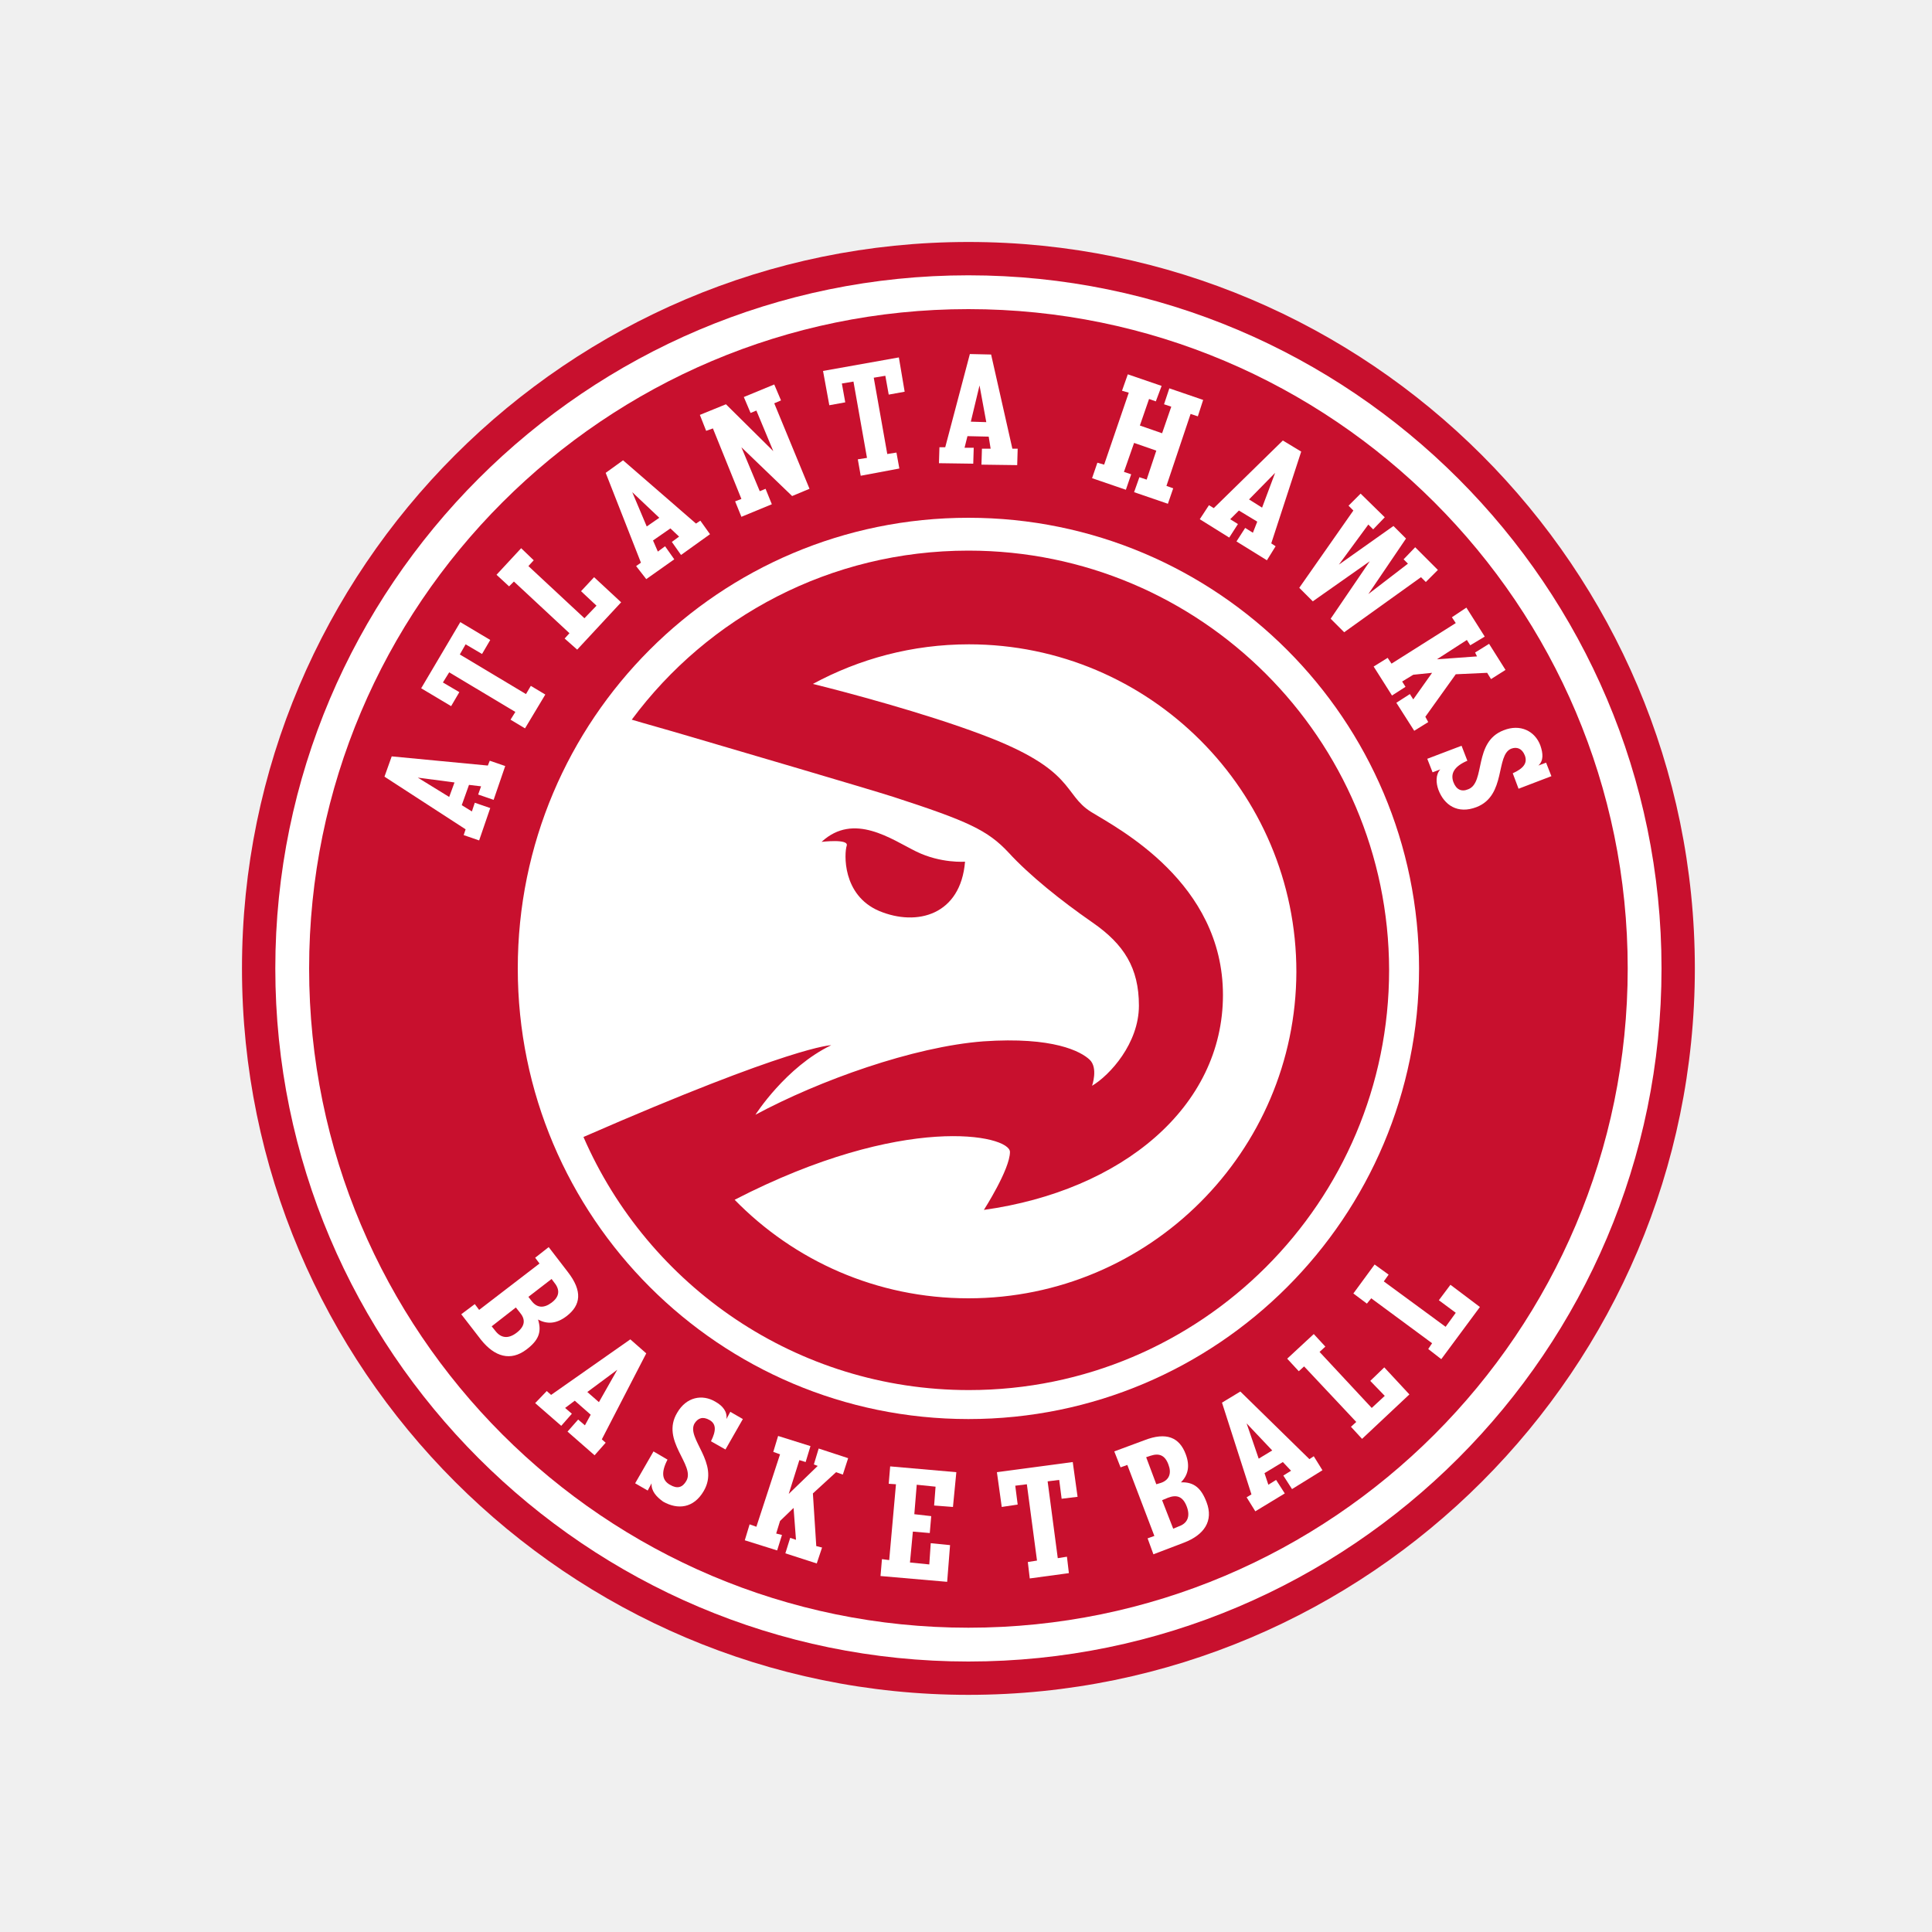
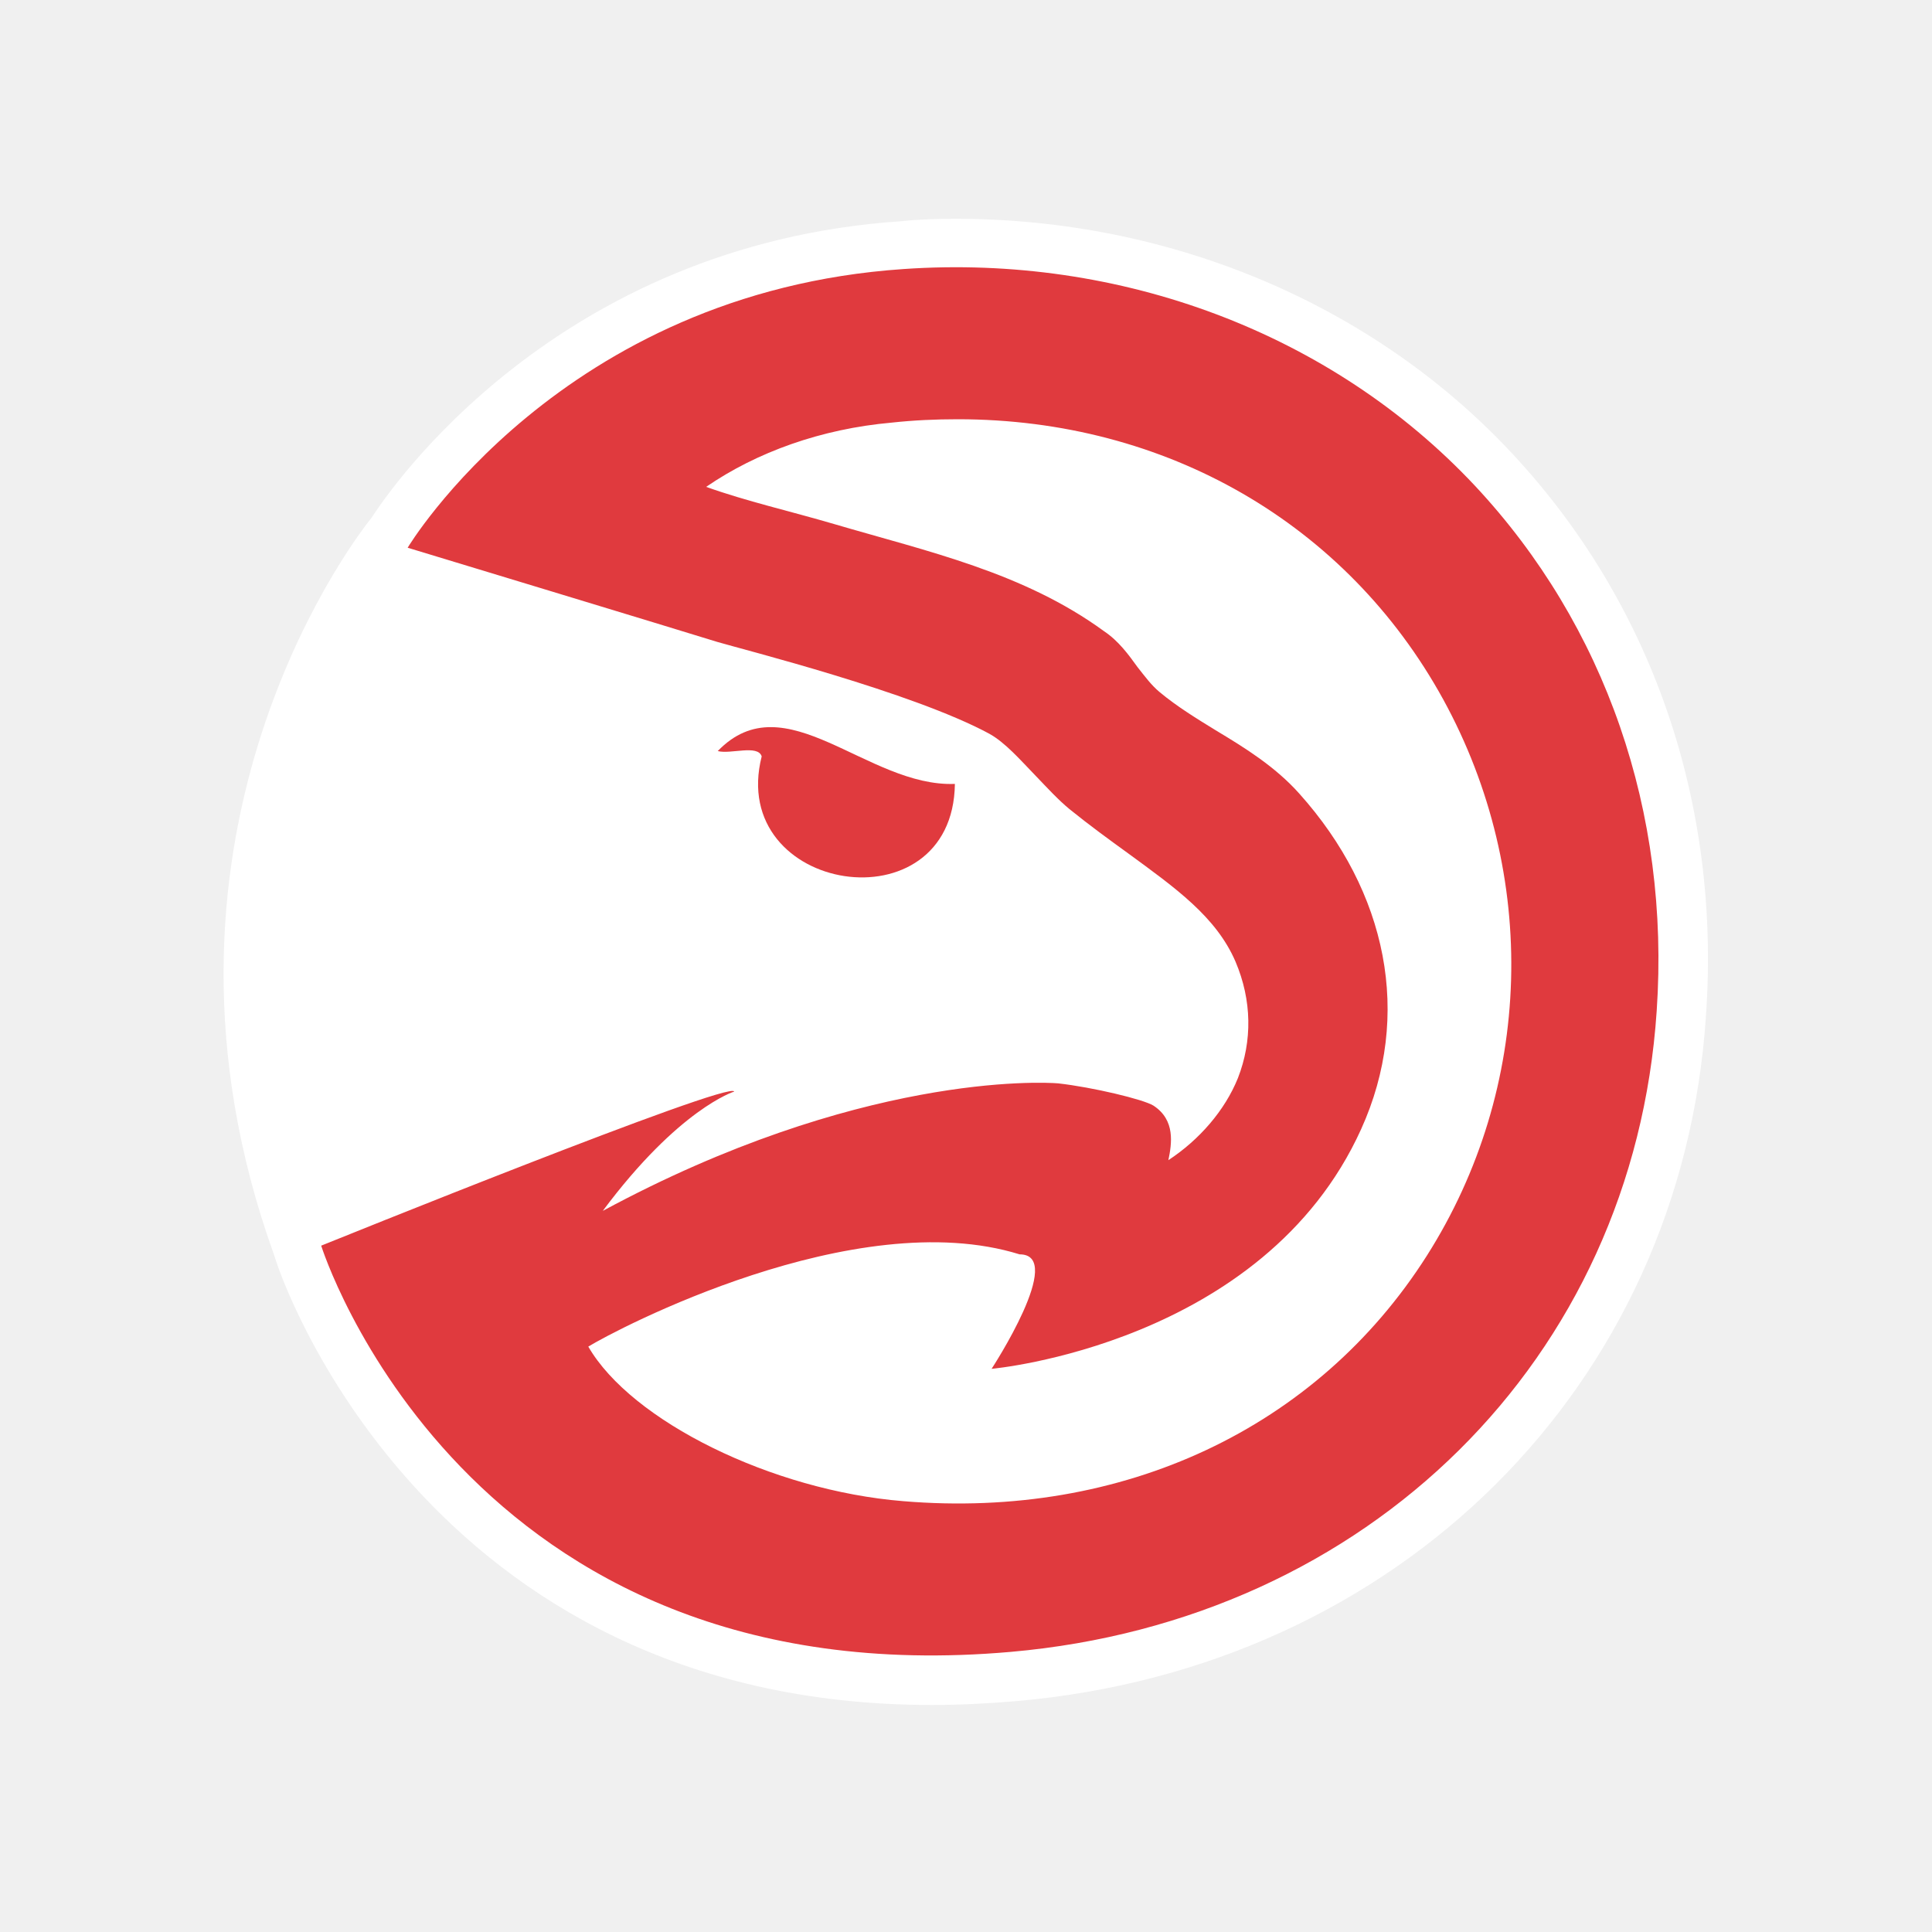
- <svg xmlns="http://www.w3.org/2000/svg" version="1.1" id="Layer_1" x="0px" y="0px" viewBox="0 0 400 400" style="enable-background:new 0 0 400 400;" xml:space="preserve">
+ <svg xmlns="http://www.w3.org/2000/svg" version="1.1" id="Layer_2_1_" x="0px" y="0px" viewBox="0 0 400 400" style="enable-background:new 0 0 400 400;" xml:space="preserve">
  <style type="text/css">
- 	.st0{fill:#C8102E;}
- 	.st1{fill:#FFFFFF;}
+ 	.st0{fill:#FFFFFF;}
+ 	.st1{fill:#E03A3E;}
</style>
-   <g>
-     <path class="st0" d="M200.5,350.9c-82.9,0-150.4-67.5-150.4-150.4c0-82.9,67.5-150.4,150.4-150.4s150.4,67.5,150.4,150.4   C350.9,283.4,283.4,350.9,200.5,350.9" />
-     <path class="st1" d="M200.5,344C121.4,344,57,279.6,57,200.5C57,121.4,121.4,57,200.5,57C279.6,57,344,121.4,344,200.5   C344,279.6,279.6,344,200.5,344" />
-     <path class="st0" d="M200.5,337C125.2,337,64,275.8,64,200.5C64,125.2,125.2,64,200.5,64C275.8,64,337,125.2,337,200.5   C337,275.8,275.8,337,200.5,337" />
-     <path class="st1" d="M293.8,200.5c0,51.5-41.7,93.3-93.3,93.3c-51.5,0-93.3-41.8-93.3-93.3s41.7-93.3,93.3-93.3   C252,107.2,293.8,149,293.8,200.5" />
-     <path class="st0" d="M200.5,114c-28.6,0-53.9,13.7-69.7,35c2.3,0.7,6.7,1.9,12.1,3.5l0,0c8.5,2.5,36.8,10.8,42.1,12.5   c15.4,5,19.5,6.9,23.8,11.5c4.3,4.7,10.9,10,17.4,14.5c6.5,4.5,9.6,9.4,9.6,17.2c0,7.8-6,14.4-9.7,16.6c0,0,1.3-3.7-0.5-5.4   c-1.8-1.7-7.5-4.8-22-3.8c-14.5,1.1-34,8.1-47.2,15.2c0,0,6.3-9.9,15.7-14.4c0,0-7.8,0-51.3,19c13.4,30.8,44.1,52.4,79.8,52.4   c48,0,87-38.9,87-87C287.5,153,248.6,114,200.5,114 M200.5,268.8c-19,0-36.1-7.8-48.4-20.4c35.1-18.1,57-13.4,57-9.9   c0,3.6-5.4,12-5.4,12c28.6-4,49.5-21.3,49.5-44.5c0-23.3-21.8-34.5-27.3-37.9c-5.9-3.7-3.1-8.7-22.6-16c-11.9-4.5-28.5-8.9-35-10.5   c9.6-5.2,20.6-8.2,32.3-8.2c37.4,0,67.8,30.4,67.8,67.8C268.3,238.4,238,268.8,200.5,268.8" />
-     <path class="st0" d="M199.8,178.4c0,0-5,0.4-10.1-2.1c-5.1-2.5-12.9-8.2-19.6-2c0,0,5.7-0.7,5.2,0.8c-0.5,1.5-1,10.2,6.7,13.5   C189.9,191.9,198.9,189.4,199.8,178.4" />
-     <path class="st1" d="M98.3,270l0.9,1.2l12.5-9.6l-0.9-1.2l2.8-2.2l4,5.2c3,3.9,2.7,6.8-0.3,9.1c-2.1,1.6-4,1.7-5.9,0.7   c0.8,2.6,0.1,4.3-2.4,6.2c-3.3,2.5-6.6,1.5-9.4-2l-4.1-5.3L98.3,270z M102.6,275.6c1.1,1.4,2.6,1.7,4.4,0.3   c1.8-1.4,1.8-2.8,0.6-4.2l-0.8-1l-5,3.9L102.6,275.6z M110.1,269.4c1.1,1.4,2.5,1.5,4.1,0.3c1.6-1.2,1.8-2.6,0.6-4.1l-0.6-0.8   l-4.8,3.7L110.1,269.4z" />
-     <path class="st1" d="M113.2,288l0.9,0.8l16.4-11.5l3.3,2.9l-9.2,17.8l0.8,0.7l-2.3,2.6l-5.6-4.9l2.2-2.5l1.4,1.2l1.2-2.2l-3.3-2.9   l-2,1.5l1.4,1.2l-2.2,2.5l-5.4-4.7L113.2,288z M124,290.3l3.8-6.7l-6.2,4.6L124,290.3z" />
-     <path class="st1" d="M134.9,307.1l-0.8,1.5l-2.6-1.5l3.8-6.6l2.9,1.7c-1.4,2.7-1.1,4.3,0.5,5.2c1.5,0.9,2.6,0.6,3.4-0.8   c1.9-3.3-5.4-8.3-1.9-14.1c1.9-3.3,5.2-3.9,7.9-2.3c1.6,0.9,2.5,2.1,2.3,3.6l0.8-1.5l2.6,1.5l-3.6,6.3l-3-1.7   c1.1-2.2,1.1-3.6-0.3-4.4c-1.4-0.8-2.4-0.4-3.1,0.7c-1.8,3.1,5.3,8.2,1.9,14c-2.1,3.6-5.4,3.9-8.4,2.2   C135.9,309.9,134.8,308.7,134.9,307.1" />
-     <polygon class="st1" points="155.2,315.6 156.6,316.1 161.5,301.1 160.1,300.6 161.1,297.3 167.8,299.4 166.8,302.7 165.5,302.3    163.3,309.3 169.3,303.5 168.5,303.2 169.5,299.9 175.6,301.9 174.5,305.3 173.1,304.8 168.3,309.2 169,320.1 170.2,320.4    169.1,323.7 162.6,321.6 163.6,318.4 164.8,318.8 164.3,312.2 161.5,314.9 160.7,317.5 161.9,317.8 160.9,321 154.2,318.9  " />
-     <polygon class="st1" points="182.6,322.8 184.1,323 185.5,307.3 184,307.2 184.3,303.6 198,304.8 197.3,312 193.4,311.7    193.7,307.8 189.8,307.4 189.3,313.5 192.8,313.9 192.5,317.4 189,317.1 188.4,323.5 192.4,323.9 192.7,319.5 196.7,319.9    196.1,327.5 182.3,326.3  " />
-     <polygon class="st1" points="212.8,323.4 214.7,323.1 212.6,307.3 210.2,307.6 210.7,311.5 207.4,312 206.4,304.8 222.1,302.7    223.1,309.9 219.8,310.3 219.3,306.4 216.9,306.7 219,322.6 220.9,322.3 221.3,325.7 213.2,326.8  " />
-     <path class="st1" d="M237.6,318.5l1.4-0.5l-5.6-14.7l-1.4,0.5l-1.3-3.3l6.2-2.3c4.6-1.8,7.3-0.6,8.6,2.9c0.9,2.4,0.5,4.3-1,5.8   c2.7-0.1,4.2,1.2,5.3,4.1c1.5,3.9-0.5,6.8-4.7,8.4l-6.3,2.4L237.6,318.5z M240.4,307c1.7-0.6,2.2-2,1.5-3.8   c-0.7-1.9-1.9-2.4-3.7-1.8l-0.9,0.3l2.1,5.6L240.4,307z M244.1,316c1.7-0.6,2.4-2,1.6-4.1c-0.8-2.1-2.1-2.5-3.9-1.8l-1.2,0.5   l2.3,5.9L244.1,316z" />
-     <path class="st1" d="M258.1,310l1-0.6l-6.1-19l3.8-2.3l14.3,14l0.9-0.6l1.8,2.9l-6.3,3.9l-1.8-2.8l1.6-1l-1.7-1.8l-3.8,2.3l0.8,2.4   l1.6-1l1.8,2.8l-6.1,3.7L258.1,310z M263.4,300.3l-5.3-5.6l2.5,7.3L263.4,300.3z" />
-     <polygon class="st1" points="279.7,295.4 280.8,294.4 270,282.9 268.9,283.9 266.5,281.3 272,276.2 274.4,278.8 273.2,279.9    284,291.5 286.7,289 283.7,285.9 286.6,283.1 291.8,288.7 282,297.9  " />
-     <polygon class="st1" points="295.7,279.3 296.5,278.1 283.9,268.8 283,269.9 280.2,267.8 284.6,261.8 287.5,263.9 286.5,265.3    299.3,274.7 301.4,271.8 297.9,269.2 300.3,266 306.4,270.6 298.4,281.4  " />
-     <path class="st1" d="M96,172.9l0.4-1.2l-16.8-10.9l1.5-4.2l19.9,1.9l0.4-1l3.2,1.1l-2.4,7l-3.2-1.1l0.6-1.7l-2.5-0.3l-1.5,4.2   l2.1,1.3l0.6-1.8l3.2,1.1l-2.3,6.7L96,172.9z M94.1,162l-7.6-1L93,165L94.1,162z" />
-     <polygon class="st1" points="105.7,149 106.7,147.4 93,139.2 91.7,141.3 95.1,143.3 93.4,146.2 87.2,142.5 95.3,128.8 101.5,132.5    99.8,135.4 96.4,133.4 95.2,135.5 108.9,143.7 109.9,142 112.9,143.8 108.7,150.8  " />
-     <polygon class="st1" points="116.9,132.2 117.9,131.1 106.4,120.4 105.4,121.4 102.8,119 107.9,113.5 110.5,116 109.4,117.2    121,128 123.5,125.4 120.3,122.4 123,119.5 128.6,124.7 119.5,134.5  " />
-     <path class="st1" d="M131.7,117.2l1-0.7l-7.3-18.6l3.6-2.6l15.1,13.1l0.9-0.6l2,2.8l-6,4.3l-1.9-2.7l1.5-1.1l-1.8-1.7l-3.6,2.5   l1,2.3l1.5-1.1l1.9,2.7l-5.8,4.1L131.7,117.2z M136.5,107.2l-5.6-5.3l3,7.1L136.5,107.2z" />
-     <polygon class="st1" points="152.2,103.8 153.5,103.3 147.6,88.7 146.2,89.2 144.9,85.9 150.3,83.7 160.1,93.4 156.6,85    155.4,85.5 154,82.2 160.3,79.6 161.7,82.9 160.3,83.5 167.6,101.2 164,102.7 153.5,92.6 157.3,101.7 158.5,101.2 159.8,104.4    153.5,107  " />
-     <polygon class="st1" points="177.6,95.1 179.5,94.8 176.7,79 174.3,79.4 175,83.3 171.7,83.9 170.4,76.8 186.1,74 187.3,81.1    184,81.7 183.3,77.8 180.9,78.2 183.7,94 185.6,93.7 186.2,97 178.2,98.5  " />
-     <path class="st1" d="M194.5,92.6l1.2,0l5.1-19.3l4.4,0.1l4.4,19.5l1.1,0l-0.1,3.4l-7.4-0.1l0.1-3.3l1.8,0l-0.4-2.5l-4.4-0.1   l-0.6,2.4l1.9,0l-0.1,3.3l-7.1-0.1L194.5,92.6z M204.2,87.4l-1.4-7.6l-1.8,7.5L204.2,87.4z" />
-     <polygon class="st1" points="227.2,95.8 228.6,96.2 233.7,81.3 232.3,80.9 233.5,77.5 240.5,79.9 239.3,83.1 237.9,82.6 236,88.1    240.6,89.7 242.5,84.2 241,83.7 242.1,80.4 249.1,82.8 248,86.2 246.5,85.7 241.5,100.6 242.9,101.1 241.8,104.3 234.8,101.9    235.9,98.8 237.4,99.3 239.4,93.3 234.8,91.7 232.7,97.7 234.2,98.2 233.1,101.4 226.1,99  " />
-     <path class="st1" d="M250.3,104.6l1,0.6l14.3-14l3.8,2.3l-6.2,19l0.9,0.6l-1.8,2.9l-6.3-3.9l1.8-2.8l1.6,1l0.9-2.3l-3.8-2.3   l-1.8,1.8l1.6,1l-1.8,2.8l-6.1-3.8L250.3,104.6z M261.3,105.1l2.7-7.2l-5.4,5.5L261.3,105.1z" />
-     <polygon class="st1" points="280.2,105.7 279.2,104.7 281.7,102.2 286.7,107.1 284.3,109.6 283.3,108.6 277.2,116.9 288.5,108.9    291.1,111.5 283.3,123 291.5,116.7 290.6,115.8 293,113.3 297.7,118 295.2,120.5 294.2,119.5 278.3,130.9 275.5,128.1 283.6,116.2    271.8,124.5 269,121.7  " />
-     <polygon class="st1" points="287.3,136.2 288.1,137.4 301.4,129 300.6,127.8 303.6,125.8 307.4,131.8 304.4,133.6 303.7,132.5    297.5,136.5 305.8,135.9 305.4,135.1 308.3,133.3 311.7,138.7 308.7,140.6 307.9,139.3 301.4,139.6 295.1,148.4 295.7,149.5    292.8,151.3 289.1,145.5 291.9,143.7 292.6,144.8 296.5,139.3 292.6,139.7 290.3,141.1 291,142.2 288.2,144 284.4,138  " />
-     <path class="st1" d="M298.2,159.3l-1.6,0.6l-1.1-2.8l7.1-2.7l1.2,3.1c-2.8,1.2-3.5,2.7-2.9,4.4c0.6,1.6,1.7,2.1,3.1,1.5   c3.6-1.4,1-9.8,7.3-12.2c3.5-1.4,6.5,0.2,7.6,3.1c0.6,1.7,0.7,3.2-0.4,4.2l1.6-0.6l1.1,2.8l-6.8,2.6l-1.2-3.2   c2.2-1,3.1-2.1,2.5-3.7c-0.6-1.5-1.7-1.8-2.8-1.4c-3.3,1.3-1,9.7-7.2,12.1c-3.9,1.5-6.7-0.4-7.9-3.6   C297.3,162.1,297.2,160.4,298.2,159.3" />
+   <g id="Layer_2_2_">
+     <path class="st0" d="M312.9,93.7c-28.8-30.8-70.7-48.4-115-48.4c-3.8,0-7.6,0.1-11.3,0.5c-71.5,4.8-106,55.7-109.6,61.3   c-5.4,6.7-50.7,68-20.3,152.6l0.6,1.8C57.6,262.4,87.2,353,193,353l0,0c5.6,0,11.5-0.3,17.4-0.8c79.1-6.9,137.8-65.3,142.8-141.9   C356.3,166.2,342,124.8,312.9,93.7" />
+     <path class="st1" d="M305.4,100.6c-29.7-31.7-73.5-48-118.3-44.9C116,60.5,84.4,113.4,84.4,113.4s56.4,17.1,64.1,19.5   c5.4,1.6,40.4,10.4,56.3,19c3.3,1.8,6.5,5.5,9.7,8.8c2.4,2.5,4.6,4.9,6.9,6.8c4.2,3.4,8.2,6.3,12.2,9.2   c9.7,7.1,18.2,13.1,22.2,22.4c3.4,8,3.5,16.4,0.5,24.1c-2.7,6.7-8,12.8-14.4,17c0.7-3.4,1.5-8.3-3.1-11.3   c-2.1-1.3-12.6-3.8-19.7-4.6c-3.4-0.3-41.5-2.1-94.3,26.4c15.8-21.2,27.2-24.7,27.2-24.7c-0.5-2.5-85.5,31.9-85.5,31.9   s29.4,94.1,142.8,84.1c73.9-6.5,128.9-60.6,133.7-132.7C345.8,168.2,332.4,129.5,305.4,100.6 M281.8,233.8   c10.7-23.6,5.4-49.2-12.8-69.5c-5-5.6-11.3-9.5-17.3-13.1c-3.9-2.4-8-4.9-11.6-7.9c-1.7-1.4-3.1-3.3-4.6-5.2   c-1.8-2.5-3.9-5.4-6.9-7.4c-16.7-12.2-36.5-16.5-55.9-22.2c-9.2-2.7-18.1-4.7-26.5-7.7c10.5-7.2,23.8-12,38.4-13.3   c4.6-0.5,9.1-0.7,13.7-0.7c43.1,0,80.5,21.6,100.5,58c19.9,36.3,18.7,80.4-3.4,115.2c-22.7,35.7-62.9,54.6-108.4,50.8   c-27.2-2.2-56.3-16.6-65.2-32c5.5-3.4,55.2-29.7,89.3-19.1c9.7,0-5.8,23.7-5.8,23.7S261.6,278.4,281.8,233.8" />
+     <path class="st1" d="M197.7,162.3c-18.2,0.7-35.1-21.3-49.1-6.8c2.7,0.7,8.3-1.4,9.1,1.1C150.5,185,197.3,192.4,197.7,162.3" />
  </g>
</svg>
